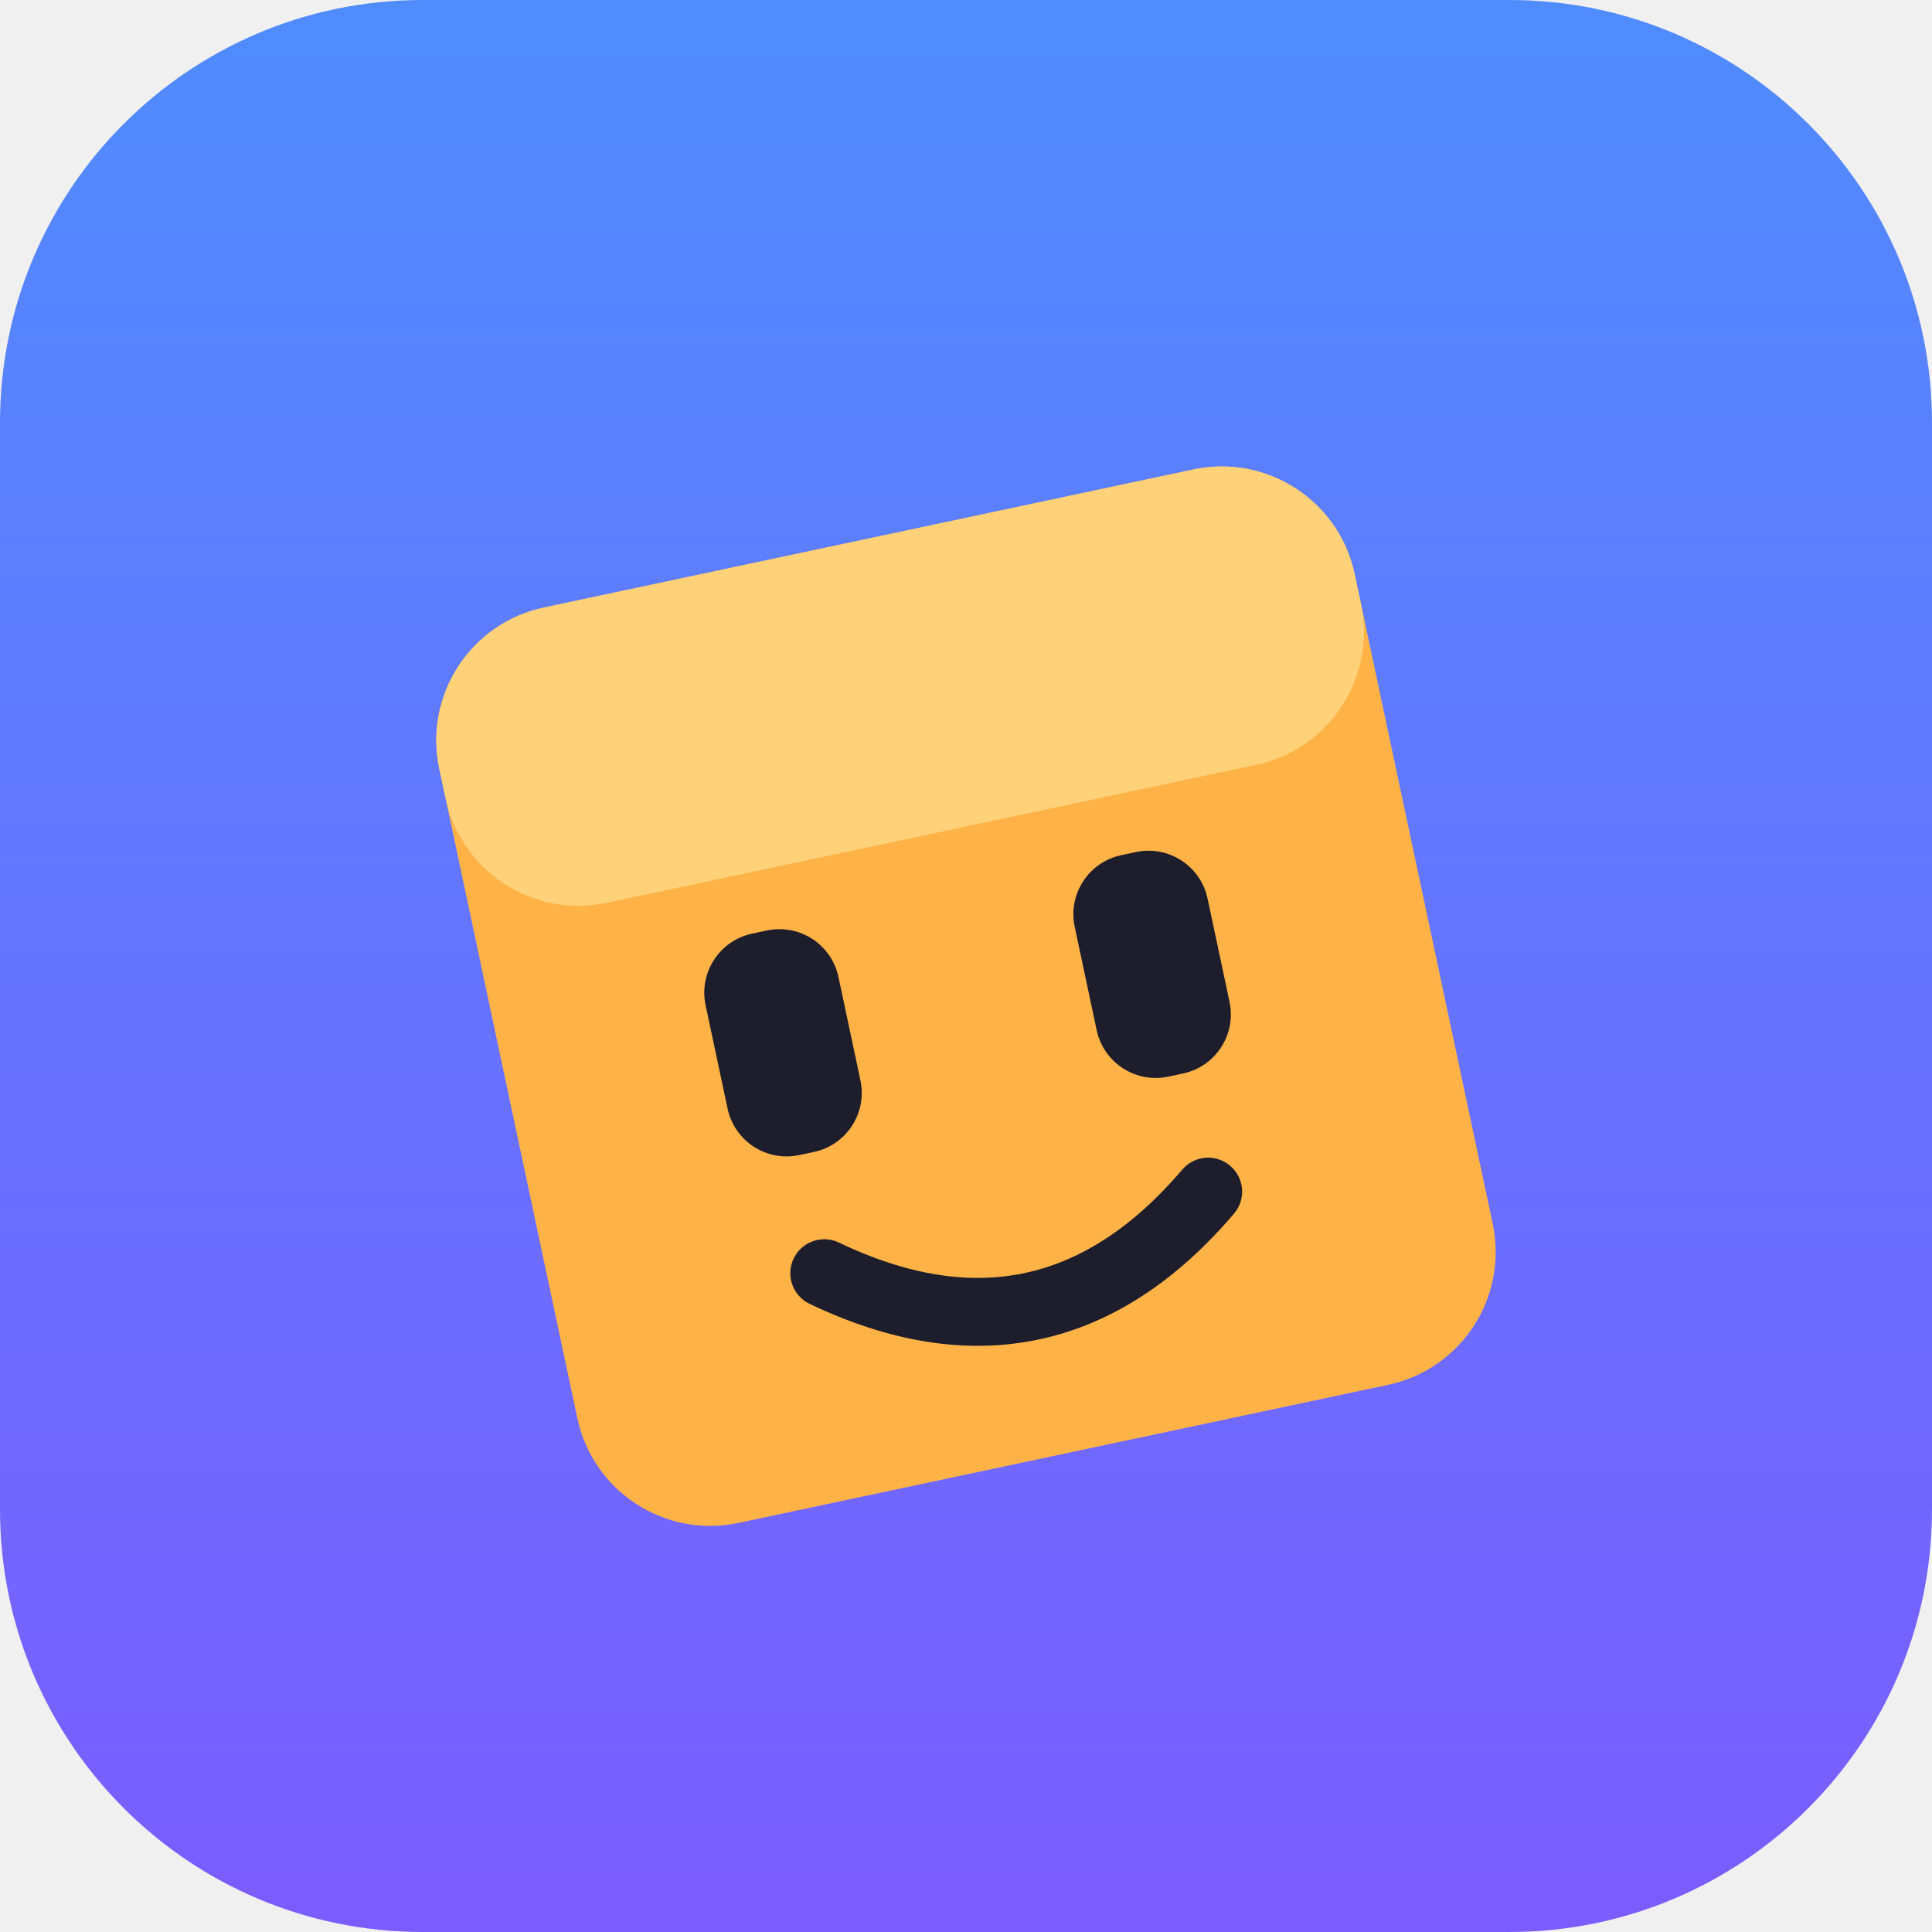
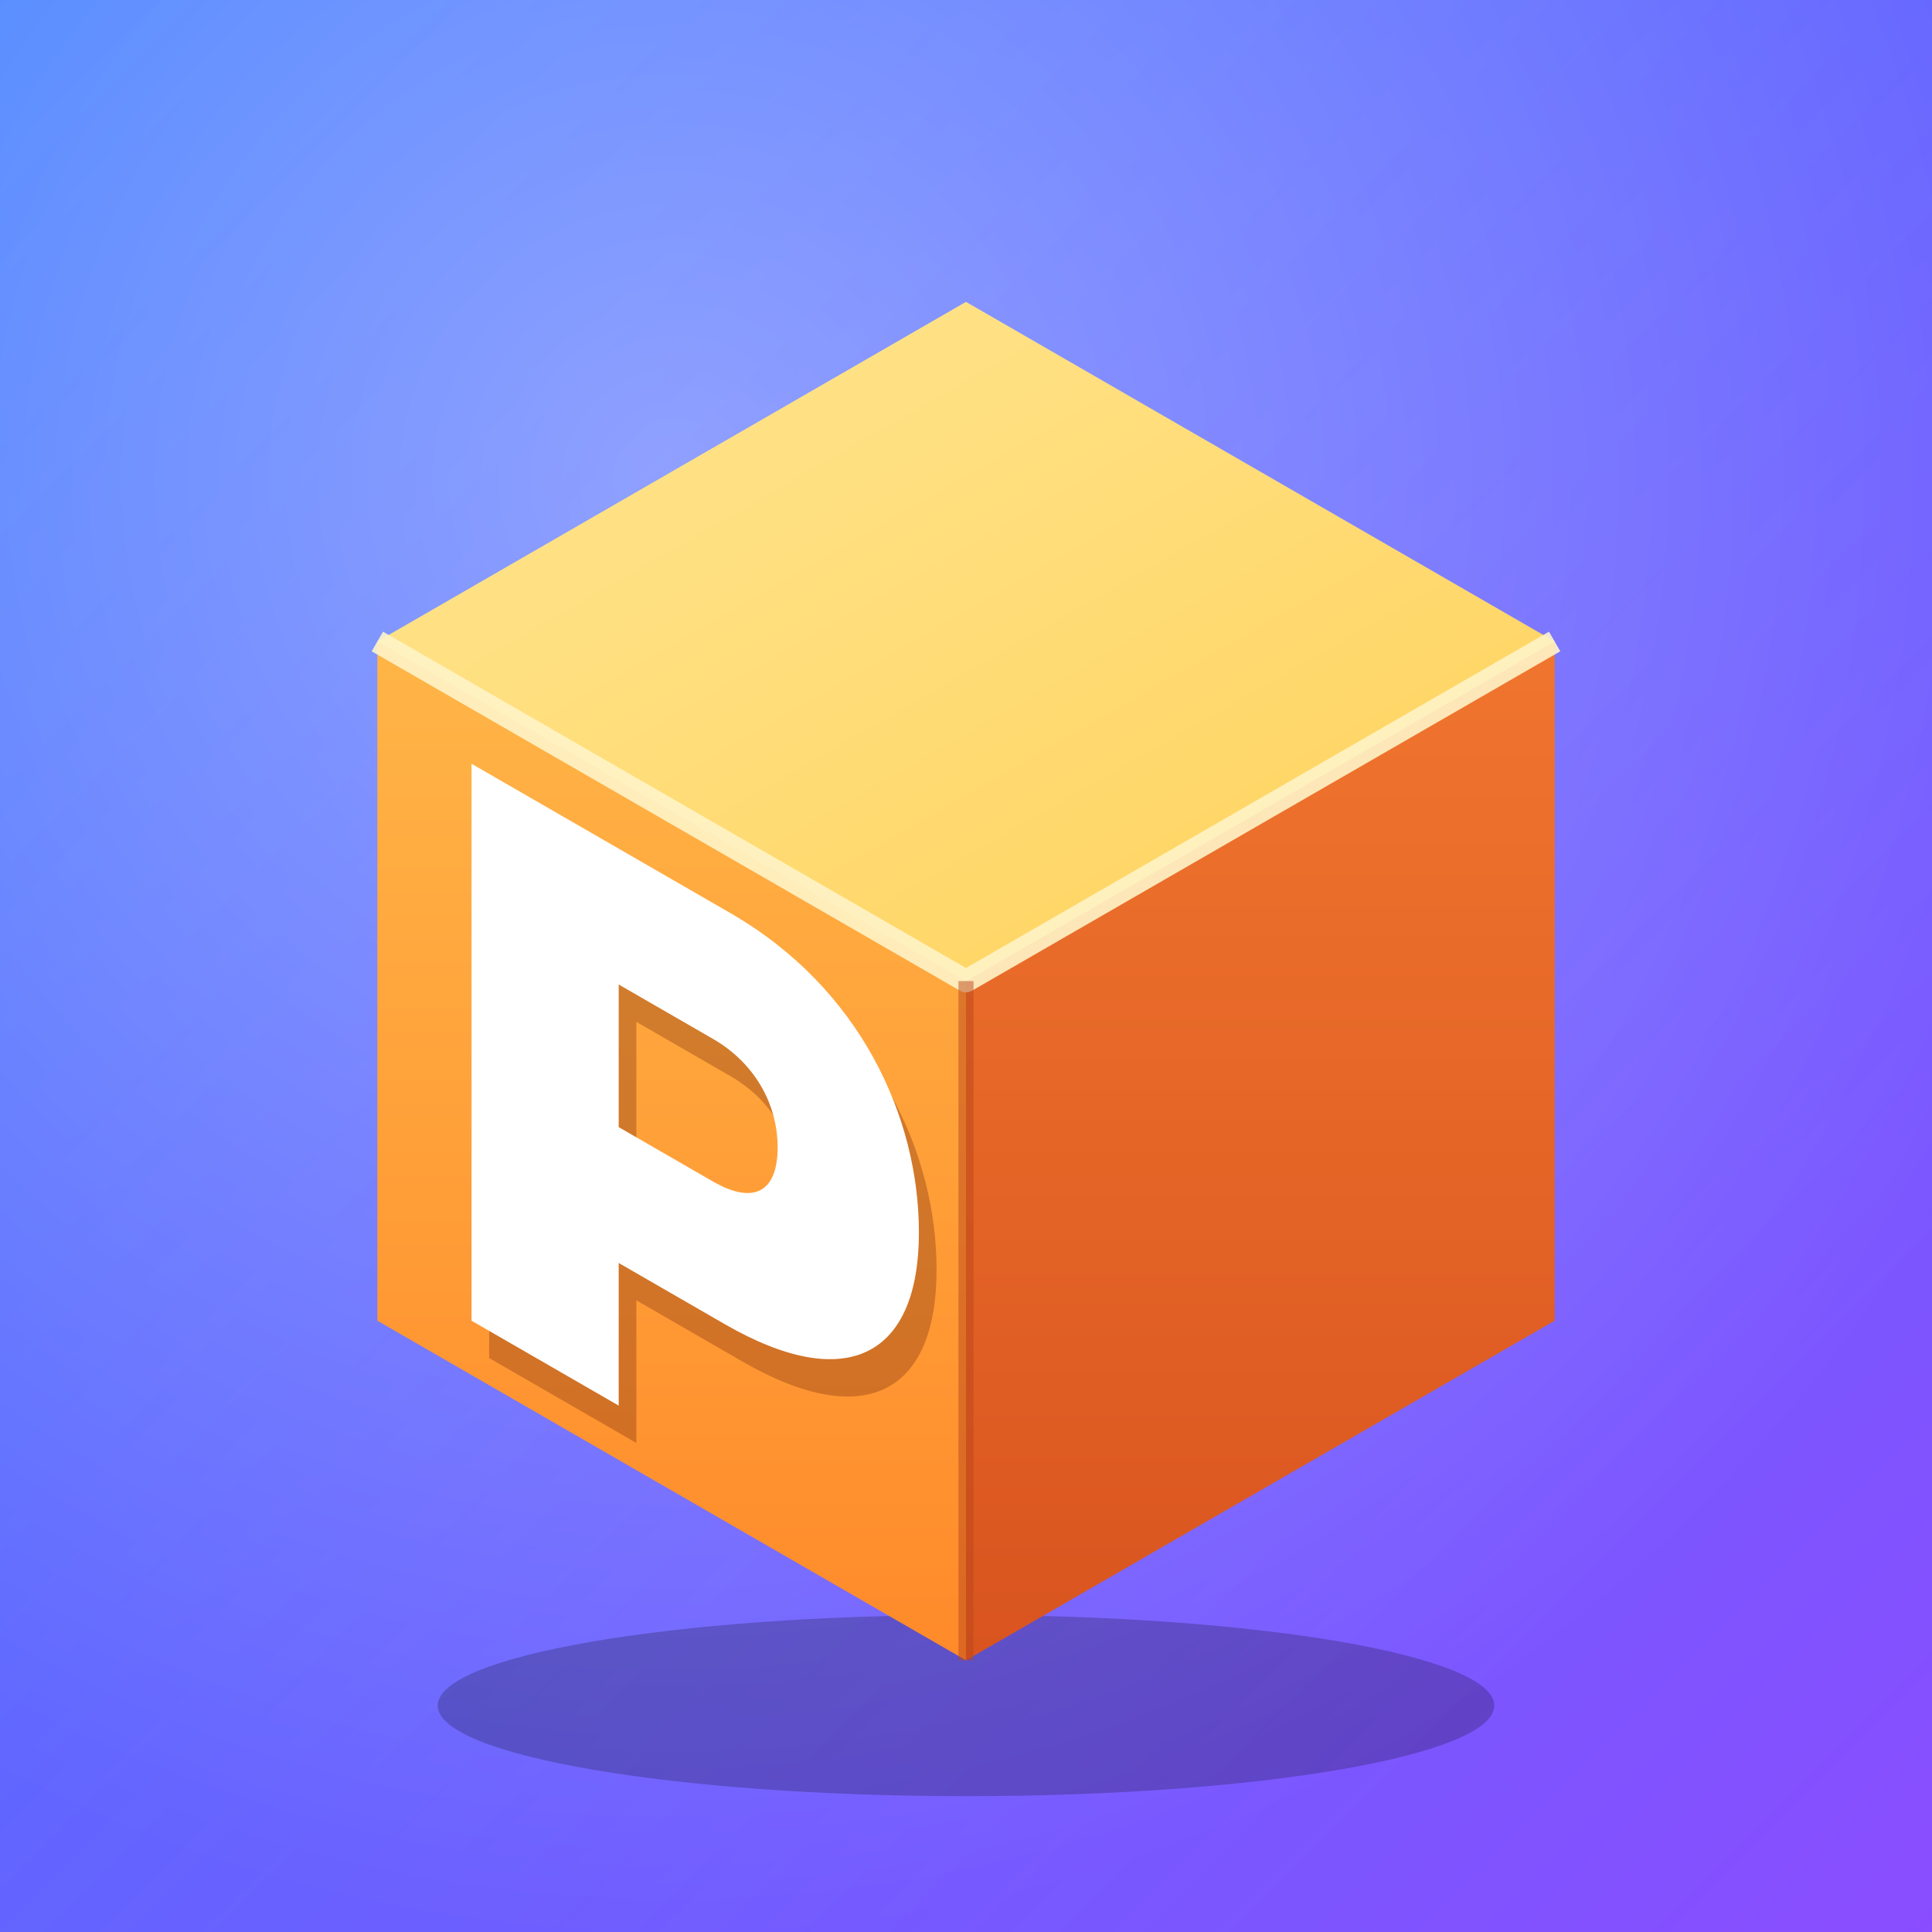
<svg xmlns="http://www.w3.org/2000/svg" width="256" height="256" viewBox="0 0 256 256">
  <defs>
-     <linearGradient id="bg" x1="0" y1="0" x2="0" y2="1">
-       <stop offset="0" stop-color="#4f8cff" />
-       <stop offset="1" stop-color="#7b5cff" />
+     <linearGradient id="bg" x1="0" y1="0" x2="1" y2="1">
+       <stop offset="0" stop-color="#3D7BFF" />
+       <stop offset="1" stop-color="#8A4DFF" />
+     </linearGradient>
+     <radialGradient id="glow" cx="0.35" cy="0.25" r="0.75">
+       <stop offset="0" stop-color="#ffffff" stop-opacity="0.35" />
+       <stop offset="1" stop-color="#ffffff" stop-opacity="0" />
+     </radialGradient>
+     <linearGradient id="left" x1="0" y1="0" x2="0" y2="1">
+       <stop offset="0" stop-color="#FFB547" />
+       <stop offset="1" stop-color="#FF8A2A" />
+     </linearGradient>
+     <linearGradient id="right" x1="0" y1="0" x2="0" y2="1">
+       <stop offset="0" stop-color="#F0752E" />
+       <stop offset="1" stop-color="#D9541F" />
+     </linearGradient>
+     <linearGradient id="top" x1="0" y1="0" x2="1" y2="1">
+       <stop offset="0" stop-color="#FFE793" />
+       <stop offset="1" stop-color="#FFD15A" />
    </linearGradient>
  </defs>
-   <rect width="256" height="256" rx="56" fill="url(#bg)" />
-   <g transform="translate(128 132) rotate(-12)">
-     <rect x="-62" y="-62" width="124" height="124" rx="18" fill="#ffb347" />
-     <rect x="-62" y="-62" width="124" height="40" rx="18" fill="#ffd27a" />
-     <rect x="-34" y="-14" width="18" height="30" rx="8" fill="#1d1d2b" />
-     <rect x="16" y="-14" width="18" height="30" rx="8" fill="#1d1d2b" />
-     <path d="M-26 32 Q0 52 26 32" stroke="#1d1d2b" stroke-width="9" fill="none" stroke-linecap="round" />
+   <rect width="256" height="256" fill="url(#bg)" />
+   <rect width="256" height="256" fill="url(#glow)" />
+   <g transform="translate(128 128) scale(1.0) translate(-128 -128)">
+     <ellipse cx="128" cy="226" rx="70" ry="12" fill="#000" opacity="0.22" />
+     <polygon points="50,85 128,130 128,220 50,175" fill="url(#left)" />
+     <polygon points="128,130 206,85 206,175 128,220" fill="url(#right)" />
+     <polygon points="128,40 206,85 128,130 50,85" fill="url(#top)" />
+     <polyline points="50,85 128,130 206,85" fill="none" stroke="#FFF4C8" stroke-width="3" stroke-linejoin="round" opacity="0.9" />
+     <line x1="128" y1="130" x2="128" y2="220" stroke="#B9461A" stroke-width="2" opacity="0.5" />
+     <g transform="matrix(0.78 0.45 0 0.9 50 85)">
+       <path d="M16 10 H60 C82 10 92 24 92 41 C92 59 80 71 59 71 H41 V92 H16 Z M41 30 V51 H57 C64 51 68 47 68 40.5 C68 34 64 30 57 30 Z" transform="translate(3 4)" fill="#7A2E0E" opacity="0.35" fill-rule="evenodd" />
+       <path d="M16 10 H60 C82 10 92 24 92 41 C92 59 80 71 59 71 H41 V92 H16 Z M41 30 V51 H57 C64 51 68 47 68 40.5 C68 34 64 30 57 30 Z" fill="#FFFFFF" fill-rule="evenodd" />
+     </g>
  </g>
</svg>
